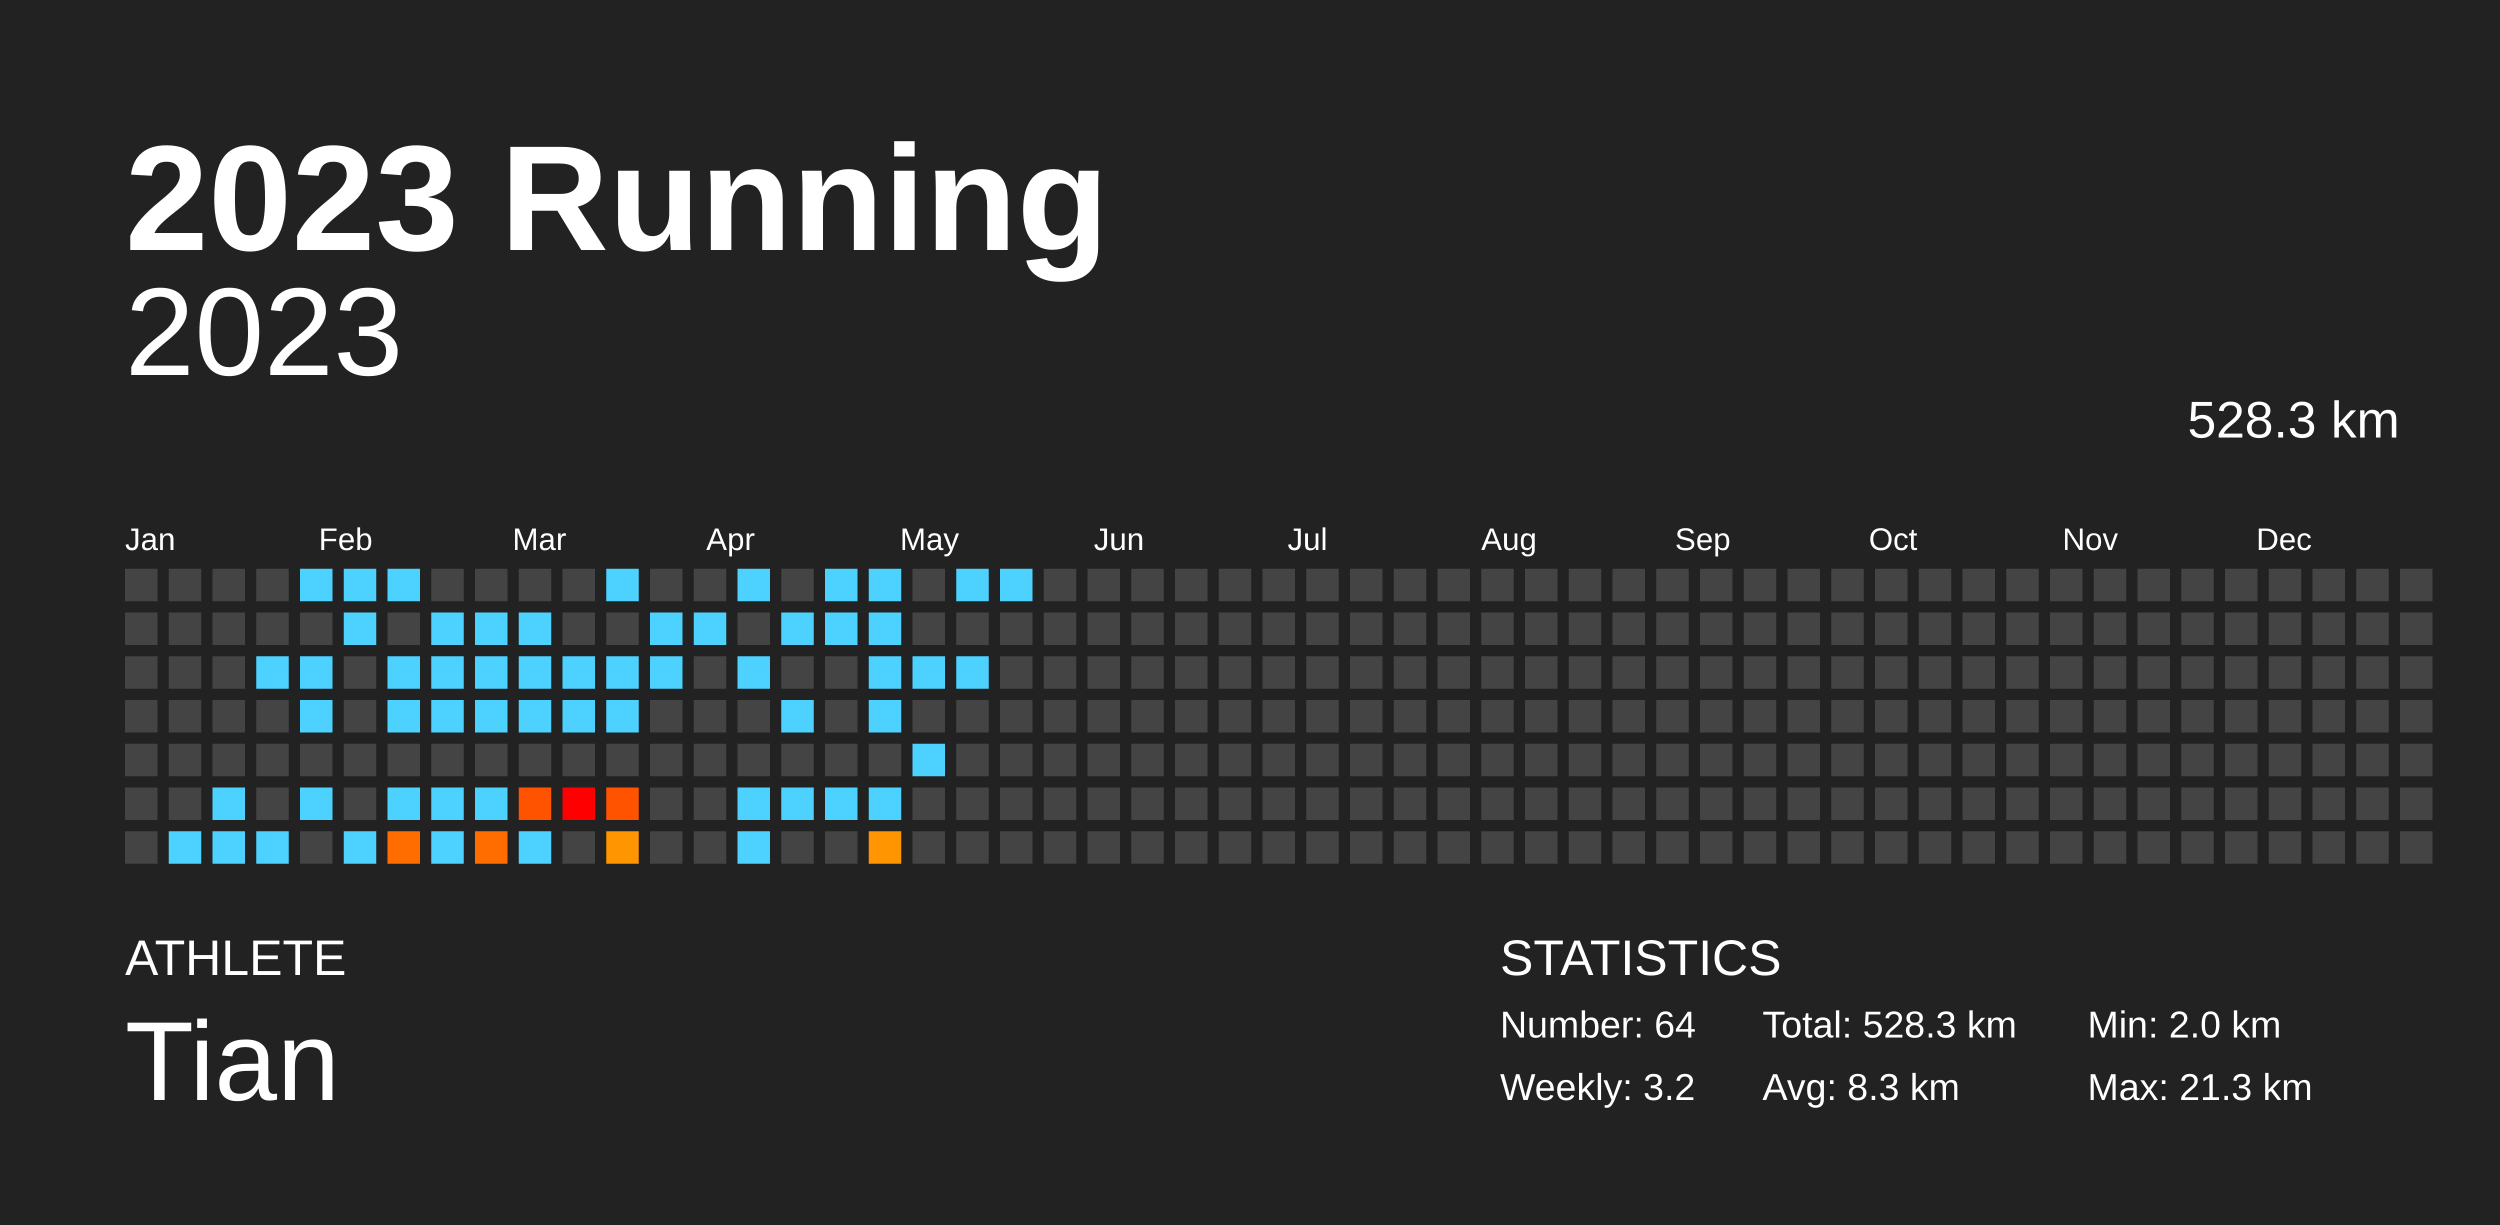
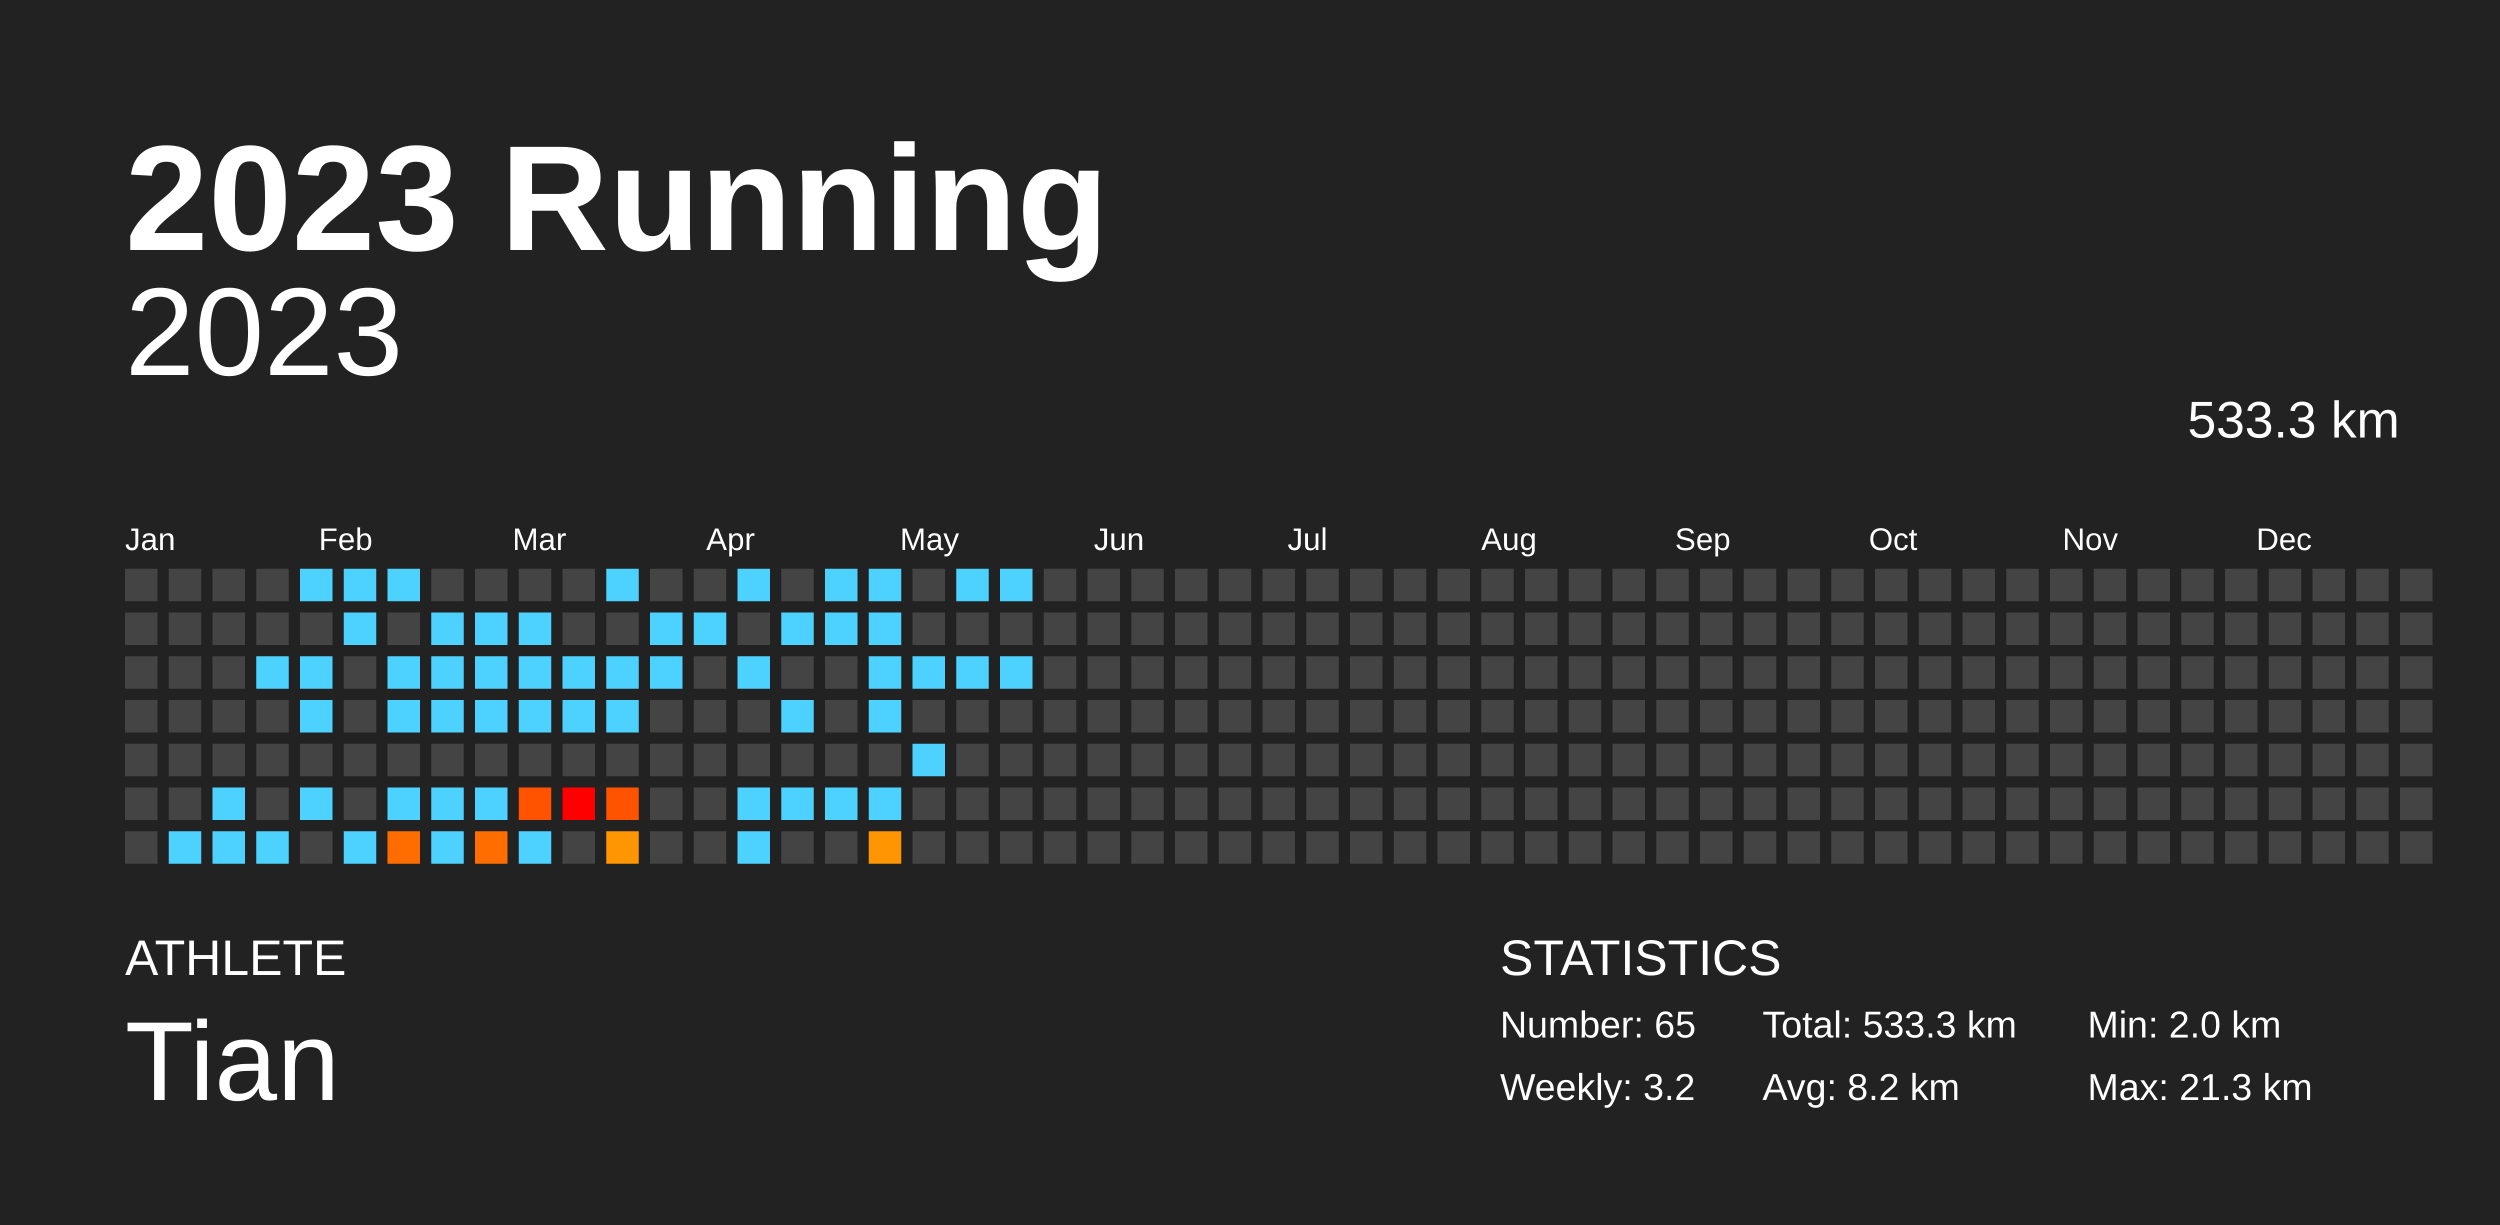
<svg xmlns="http://www.w3.org/2000/svg" baseProfile="full" height="98mm" version="1.1" viewBox="0,0,200,98" width="200mm">
  <defs />
  <rect fill="#222222" height="98" width="200" x="0" y="0" />
  <text fill="#FFFFFF" style="font-size:12px; font-family:Arial; font-weight:bold;" x="10" y="20">2023 Running</text>
  <text fill="#FFFFFF" style="font-size:4px; font-family:Arial" x="10" y="78">ATHLETE</text>
  <text fill="#FFFFFF" style="font-size:9px; font-family:Arial" x="10" y="88">Tian</text>
  <text fill="#FFFFFF" style="font-size:4px; font-family:Arial" x="120" y="78">STATISTICS</text>
-   <text fill="#FFFFFF" style="font-size:3px; font-family:Arial" x="120" y="83">Number: 64</text>
+   <text fill="#FFFFFF" style="font-size:3px; font-family:Arial" x="120" y="83">Number: 65</text>
  <text fill="#FFFFFF" style="font-size:3px; font-family:Arial" x="120" y="88">Weekly: 3.2</text>
-   <text fill="#FFFFFF" style="font-size:3px; font-family:Arial" x="141" y="83">Total: 528.3 km</text>
-   <text fill="#FFFFFF" style="font-size:3px; font-family:Arial" x="141" y="88">Avg: 8.3 km</text>
+   <text fill="#FFFFFF" style="font-size:3px; font-family:Arial" x="141" y="83">Total: 533.3 km</text>
+   <text fill="#FFFFFF" style="font-size:3px; font-family:Arial" x="141" y="88">Avg: 8.2 km</text>
  <text fill="#FFFFFF" style="font-size:3px; font-family:Arial" x="167" y="83">Min: 2.0 km</text>
  <text fill="#FFFFFF" style="font-size:3px; font-family:Arial" x="167" y="88">Max: 21.3 km</text>
  <text alignment-baseline="hanging" fill="#FFFFFF" style="font-size:10.0px; font-family:Arial;" x="10" y="30">2023</text>
-   <text alignment-baseline="hanging" fill="#FFFFFF" style="font-size:4.125px; font-family:Arial;" x="175" y="35">528.3 km</text>
+   <text alignment-baseline="hanging" fill="#FFFFFF" style="font-size:4.125px; font-family:Arial;" x="175" y="35">533.3 km</text>
  <text fill="#FFFFFF" style="font-size:2.5px; font-family:Arial" x="10.0" y="44">Jan</text>
  <text fill="#FFFFFF" style="font-size:2.5px; font-family:Arial" x="25.5" y="44">Feb</text>
  <text fill="#FFFFFF" style="font-size:2.5px; font-family:Arial" x="41.0" y="44">Mar</text>
  <text fill="#FFFFFF" style="font-size:2.5px; font-family:Arial" x="56.5" y="44">Apr</text>
  <text fill="#FFFFFF" style="font-size:2.5px; font-family:Arial" x="72.0" y="44">May</text>
  <text fill="#FFFFFF" style="font-size:2.5px; font-family:Arial" x="87.5" y="44">Jun</text>
  <text fill="#FFFFFF" style="font-size:2.5px; font-family:Arial" x="103.0" y="44">Jul</text>
  <text fill="#FFFFFF" style="font-size:2.5px; font-family:Arial" x="118.5" y="44">Aug</text>
  <text fill="#FFFFFF" style="font-size:2.5px; font-family:Arial" x="134.0" y="44">Sep</text>
  <text fill="#FFFFFF" style="font-size:2.5px; font-family:Arial" x="149.5" y="44">Oct</text>
  <text fill="#FFFFFF" style="font-size:2.5px; font-family:Arial" x="165.0" y="44">Nov</text>
  <text fill="#FFFFFF" style="font-size:2.5px; font-family:Arial" x="180.5" y="44">Dec</text>
  <rect fill="#444444" height="2.6" width="2.6" x="10.0" y="45.5" />
  <rect fill="#444444" height="2.6" width="2.6" x="10.0" y="49.0" />
  <rect fill="#444444" height="2.6" width="2.6" x="10.0" y="52.5" />
  <rect fill="#444444" height="2.6" width="2.6" x="10.0" y="56.0" />
  <rect fill="#444444" height="2.6" width="2.6" x="10.0" y="59.5" />
  <rect fill="#444444" height="2.6" width="2.6" x="10.0" y="63.0" />
  <rect fill="#444444" height="2.6" width="2.6" x="10.0" y="66.5" />
  <rect fill="#444444" height="2.6" width="2.6" x="13.5" y="45.5" />
  <rect fill="#444444" height="2.6" width="2.6" x="13.5" y="49.0" />
  <rect fill="#444444" height="2.6" width="2.6" x="13.5" y="52.5" />
  <rect fill="#444444" height="2.6" width="2.6" x="13.5" y="56.0" />
  <rect fill="#444444" height="2.6" width="2.6" x="13.5" y="59.5" />
  <rect fill="#444444" height="2.6" width="2.6" x="13.5" y="63.0" />
  <rect fill="#4dd2ff" height="2.6" width="2.6" x="13.5" y="66.5" />
  <rect fill="#444444" height="2.6" width="2.6" x="17.0" y="45.5" />
  <rect fill="#444444" height="2.6" width="2.6" x="17.0" y="49.0" />
  <rect fill="#444444" height="2.6" width="2.6" x="17.0" y="52.5" />
  <rect fill="#444444" height="2.6" width="2.6" x="17.0" y="56.0" />
  <rect fill="#444444" height="2.6" width="2.6" x="17.0" y="59.5" />
  <rect fill="#4dd2ff" height="2.6" width="2.6" x="17.0" y="63.0" />
  <rect fill="#4dd2ff" height="2.6" width="2.6" x="17.0" y="66.5" />
  <rect fill="#444444" height="2.6" width="2.6" x="20.5" y="45.5" />
  <rect fill="#444444" height="2.6" width="2.6" x="20.5" y="49.0" />
  <rect fill="#4dd2ff" height="2.6" width="2.6" x="20.5" y="52.5" />
  <rect fill="#444444" height="2.6" width="2.6" x="20.5" y="56.0" />
  <rect fill="#444444" height="2.6" width="2.6" x="20.5" y="59.5" />
  <rect fill="#444444" height="2.6" width="2.6" x="20.5" y="63.0" />
  <rect fill="#4dd2ff" height="2.6" width="2.6" x="20.5" y="66.5" />
  <rect fill="#4dd2ff" height="2.6" width="2.6" x="24.0" y="45.5" />
  <rect fill="#444444" height="2.6" width="2.6" x="24.0" y="49.0" />
  <rect fill="#4dd2ff" height="2.6" width="2.6" x="24.0" y="52.5" />
  <rect fill="#4dd2ff" height="2.6" width="2.6" x="24.0" y="56.0" />
  <rect fill="#444444" height="2.6" width="2.6" x="24.0" y="59.5" />
  <rect fill="#4dd2ff" height="2.6" width="2.6" x="24.0" y="63.0" />
  <rect fill="#444444" height="2.6" width="2.6" x="24.0" y="66.5" />
  <rect fill="#4dd2ff" height="2.6" width="2.6" x="27.5" y="45.5" />
  <rect fill="#4dd2ff" height="2.6" width="2.6" x="27.5" y="49.0" />
  <rect fill="#444444" height="2.6" width="2.6" x="27.5" y="52.5" />
  <rect fill="#444444" height="2.6" width="2.6" x="27.5" y="56.0" />
  <rect fill="#444444" height="2.6" width="2.6" x="27.5" y="59.5" />
  <rect fill="#444444" height="2.6" width="2.6" x="27.5" y="63.0" />
  <rect fill="#4dd2ff" height="2.6" width="2.6" x="27.5" y="66.5" />
  <rect fill="#4dd2ff" height="2.6" width="2.6" x="31.0" y="45.5" />
  <rect fill="#444444" height="2.6" width="2.6" x="31.0" y="49.0" />
  <rect fill="#4dd2ff" height="2.6" width="2.6" x="31.0" y="52.5" />
  <rect fill="#4dd2ff" height="2.6" width="2.6" x="31.0" y="56.0" />
  <rect fill="#444444" height="2.6" width="2.6" x="31.0" y="59.5" />
  <rect fill="#4dd2ff" height="2.6" width="2.6" x="31.0" y="63.0" />
  <rect fill="#ff6d00" height="2.6" width="2.6" x="31.0" y="66.5" />
  <rect fill="#444444" height="2.6" width="2.6" x="34.5" y="45.5" />
  <rect fill="#4dd2ff" height="2.6" width="2.6" x="34.5" y="49.0" />
  <rect fill="#4dd2ff" height="2.6" width="2.6" x="34.5" y="52.5" />
  <rect fill="#4dd2ff" height="2.6" width="2.6" x="34.5" y="56.0" />
  <rect fill="#444444" height="2.6" width="2.6" x="34.5" y="59.5" />
  <rect fill="#4dd2ff" height="2.6" width="2.6" x="34.5" y="63.0" />
  <rect fill="#4dd2ff" height="2.6" width="2.6" x="34.5" y="66.5" />
  <rect fill="#444444" height="2.6" width="2.6" x="38.0" y="45.5" />
  <rect fill="#4dd2ff" height="2.6" width="2.6" x="38.0" y="49.0" />
  <rect fill="#4dd2ff" height="2.6" width="2.6" x="38.0" y="52.5" />
  <rect fill="#4dd2ff" height="2.6" width="2.6" x="38.0" y="56.0" />
  <rect fill="#444444" height="2.6" width="2.6" x="38.0" y="59.5" />
  <rect fill="#4dd2ff" height="2.6" width="2.6" x="38.0" y="63.0" />
  <rect fill="#ff6d00" height="2.6" width="2.6" x="38.0" y="66.5" />
  <rect fill="#444444" height="2.6" width="2.6" x="41.5" y="45.5" />
  <rect fill="#4dd2ff" height="2.6" width="2.6" x="41.5" y="49.0" />
  <rect fill="#4dd2ff" height="2.6" width="2.6" x="41.5" y="52.5" />
  <rect fill="#4dd2ff" height="2.6" width="2.6" x="41.5" y="56.0" />
  <rect fill="#444444" height="2.6" width="2.6" x="41.5" y="59.5" />
  <rect fill="#ff5300" height="2.6" width="2.6" x="41.5" y="63.0" />
  <rect fill="#4dd2ff" height="2.6" width="2.6" x="41.5" y="66.5" />
  <rect fill="#444444" height="2.6" width="2.6" x="45.0" y="45.5" />
  <rect fill="#444444" height="2.6" width="2.6" x="45.0" y="49.0" />
  <rect fill="#4dd2ff" height="2.6" width="2.6" x="45.0" y="52.5" />
  <rect fill="#4dd2ff" height="2.6" width="2.6" x="45.0" y="56.0" />
  <rect fill="#444444" height="2.6" width="2.6" x="45.0" y="59.5" />
  <rect fill="red" height="2.6" width="2.6" x="45.0" y="63.0" />
  <rect fill="#444444" height="2.6" width="2.6" x="45.0" y="66.5" />
  <rect fill="#4dd2ff" height="2.6" width="2.6" x="48.5" y="45.5" />
  <rect fill="#444444" height="2.6" width="2.6" x="48.5" y="49.0" />
  <rect fill="#4dd2ff" height="2.6" width="2.6" x="48.5" y="52.5" />
  <rect fill="#4dd2ff" height="2.6" width="2.6" x="48.5" y="56.0" />
  <rect fill="#444444" height="2.6" width="2.6" x="48.5" y="59.5" />
  <rect fill="#ff5300" height="2.6" width="2.6" x="48.5" y="63.0" />
  <rect fill="#ff9500" height="2.6" width="2.6" x="48.5" y="66.5" />
  <rect fill="#444444" height="2.6" width="2.6" x="52.0" y="45.5" />
  <rect fill="#4dd2ff" height="2.6" width="2.6" x="52.0" y="49.0" />
  <rect fill="#4dd2ff" height="2.6" width="2.6" x="52.0" y="52.5" />
  <rect fill="#444444" height="2.6" width="2.6" x="52.0" y="56.0" />
  <rect fill="#444444" height="2.6" width="2.6" x="52.0" y="59.5" />
  <rect fill="#444444" height="2.6" width="2.6" x="52.0" y="63.0" />
  <rect fill="#444444" height="2.6" width="2.6" x="52.0" y="66.5" />
  <rect fill="#444444" height="2.6" width="2.6" x="55.5" y="45.5" />
  <rect fill="#4dd2ff" height="2.6" width="2.6" x="55.5" y="49.0" />
  <rect fill="#444444" height="2.6" width="2.6" x="55.5" y="52.5" />
  <rect fill="#444444" height="2.6" width="2.6" x="55.5" y="56.0" />
  <rect fill="#444444" height="2.6" width="2.6" x="55.5" y="59.5" />
  <rect fill="#444444" height="2.6" width="2.6" x="55.5" y="63.0" />
  <rect fill="#444444" height="2.6" width="2.6" x="55.5" y="66.5" />
  <rect fill="#4dd2ff" height="2.6" width="2.6" x="59.0" y="45.5" />
  <rect fill="#444444" height="2.6" width="2.6" x="59.0" y="49.0" />
  <rect fill="#4dd2ff" height="2.6" width="2.6" x="59.0" y="52.5" />
  <rect fill="#444444" height="2.6" width="2.6" x="59.0" y="56.0" />
  <rect fill="#444444" height="2.6" width="2.6" x="59.0" y="59.5" />
  <rect fill="#4dd2ff" height="2.6" width="2.6" x="59.0" y="63.0" />
  <rect fill="#4dd2ff" height="2.6" width="2.6" x="59.0" y="66.5" />
  <rect fill="#444444" height="2.6" width="2.6" x="62.5" y="45.5" />
  <rect fill="#4dd2ff" height="2.6" width="2.6" x="62.5" y="49.0" />
  <rect fill="#444444" height="2.6" width="2.6" x="62.5" y="52.5" />
  <rect fill="#4dd2ff" height="2.6" width="2.6" x="62.5" y="56.0" />
  <rect fill="#444444" height="2.6" width="2.6" x="62.5" y="59.5" />
  <rect fill="#4dd2ff" height="2.6" width="2.6" x="62.5" y="63.0" />
  <rect fill="#444444" height="2.6" width="2.6" x="62.5" y="66.5" />
  <rect fill="#4dd2ff" height="2.6" width="2.6" x="66.0" y="45.5" />
  <rect fill="#4dd2ff" height="2.6" width="2.6" x="66.0" y="49.0" />
  <rect fill="#444444" height="2.6" width="2.6" x="66.0" y="52.5" />
  <rect fill="#444444" height="2.6" width="2.6" x="66.0" y="56.0" />
  <rect fill="#444444" height="2.6" width="2.6" x="66.0" y="59.5" />
  <rect fill="#4dd2ff" height="2.6" width="2.6" x="66.0" y="63.0" />
  <rect fill="#444444" height="2.6" width="2.6" x="66.0" y="66.5" />
  <rect fill="#4dd2ff" height="2.6" width="2.6" x="69.5" y="45.5" />
  <rect fill="#4dd2ff" height="2.6" width="2.6" x="69.5" y="49.0" />
  <rect fill="#4dd2ff" height="2.6" width="2.6" x="69.5" y="52.5" />
  <rect fill="#4dd2ff" height="2.6" width="2.6" x="69.5" y="56.0" />
  <rect fill="#444444" height="2.6" width="2.6" x="69.5" y="59.5" />
  <rect fill="#4dd2ff" height="2.6" width="2.6" x="69.5" y="63.0" />
  <rect fill="#ff9500" height="2.6" width="2.6" x="69.5" y="66.5" />
  <rect fill="#444444" height="2.6" width="2.6" x="73.0" y="45.5" />
  <rect fill="#444444" height="2.6" width="2.6" x="73.0" y="49.0" />
  <rect fill="#4dd2ff" height="2.6" width="2.6" x="73.0" y="52.5" />
  <rect fill="#444444" height="2.6" width="2.6" x="73.0" y="56.0" />
  <rect fill="#4dd2ff" height="2.6" width="2.6" x="73.0" y="59.5" />
  <rect fill="#444444" height="2.6" width="2.6" x="73.0" y="63.0" />
  <rect fill="#444444" height="2.6" width="2.6" x="73.0" y="66.5" />
  <rect fill="#4dd2ff" height="2.6" width="2.6" x="76.5" y="45.5" />
  <rect fill="#444444" height="2.6" width="2.6" x="76.5" y="49.0" />
  <rect fill="#4dd2ff" height="2.6" width="2.6" x="76.5" y="52.5" />
  <rect fill="#444444" height="2.6" width="2.6" x="76.5" y="56.0" />
  <rect fill="#444444" height="2.6" width="2.6" x="76.5" y="59.5" />
  <rect fill="#444444" height="2.6" width="2.6" x="76.5" y="63.0" />
  <rect fill="#444444" height="2.6" width="2.6" x="76.5" y="66.5" />
  <rect fill="#4dd2ff" height="2.6" width="2.6" x="80.0" y="45.5" />
  <rect fill="#444444" height="2.6" width="2.6" x="80.0" y="49.0" />
-   <rect fill="#444444" height="2.6" width="2.6" x="80.0" y="52.5" />
+   <rect fill="#4dd2ff" height="2.6" width="2.6" x="80.0" y="52.5" />
  <rect fill="#444444" height="2.6" width="2.6" x="80.0" y="56.0" />
  <rect fill="#444444" height="2.6" width="2.6" x="80.0" y="59.5" />
  <rect fill="#444444" height="2.6" width="2.6" x="80.0" y="63.0" />
  <rect fill="#444444" height="2.6" width="2.6" x="80.0" y="66.5" />
  <rect fill="#444444" height="2.6" width="2.6" x="83.5" y="45.5" />
  <rect fill="#444444" height="2.6" width="2.6" x="83.5" y="49.0" />
  <rect fill="#444444" height="2.6" width="2.6" x="83.5" y="52.5" />
  <rect fill="#444444" height="2.6" width="2.6" x="83.5" y="56.0" />
  <rect fill="#444444" height="2.6" width="2.6" x="83.5" y="59.5" />
  <rect fill="#444444" height="2.6" width="2.6" x="83.5" y="63.0" />
  <rect fill="#444444" height="2.6" width="2.6" x="83.5" y="66.5" />
  <rect fill="#444444" height="2.6" width="2.6" x="87.0" y="45.5" />
  <rect fill="#444444" height="2.6" width="2.6" x="87.0" y="49.0" />
  <rect fill="#444444" height="2.6" width="2.6" x="87.0" y="52.5" />
  <rect fill="#444444" height="2.6" width="2.6" x="87.0" y="56.0" />
  <rect fill="#444444" height="2.6" width="2.6" x="87.0" y="59.5" />
  <rect fill="#444444" height="2.6" width="2.6" x="87.0" y="63.0" />
  <rect fill="#444444" height="2.6" width="2.6" x="87.0" y="66.5" />
  <rect fill="#444444" height="2.6" width="2.6" x="90.5" y="45.5" />
  <rect fill="#444444" height="2.6" width="2.6" x="90.5" y="49.0" />
  <rect fill="#444444" height="2.6" width="2.6" x="90.5" y="52.5" />
  <rect fill="#444444" height="2.6" width="2.6" x="90.5" y="56.0" />
  <rect fill="#444444" height="2.6" width="2.6" x="90.5" y="59.5" />
  <rect fill="#444444" height="2.6" width="2.6" x="90.5" y="63.0" />
  <rect fill="#444444" height="2.6" width="2.6" x="90.5" y="66.5" />
  <rect fill="#444444" height="2.6" width="2.6" x="94.0" y="45.5" />
  <rect fill="#444444" height="2.6" width="2.6" x="94.0" y="49.0" />
  <rect fill="#444444" height="2.6" width="2.6" x="94.0" y="52.5" />
  <rect fill="#444444" height="2.6" width="2.6" x="94.0" y="56.0" />
  <rect fill="#444444" height="2.6" width="2.6" x="94.0" y="59.5" />
  <rect fill="#444444" height="2.6" width="2.6" x="94.0" y="63.0" />
  <rect fill="#444444" height="2.6" width="2.6" x="94.0" y="66.5" />
  <rect fill="#444444" height="2.6" width="2.6" x="97.5" y="45.5" />
  <rect fill="#444444" height="2.6" width="2.6" x="97.5" y="49.0" />
  <rect fill="#444444" height="2.6" width="2.6" x="97.5" y="52.5" />
  <rect fill="#444444" height="2.6" width="2.6" x="97.5" y="56.0" />
  <rect fill="#444444" height="2.6" width="2.6" x="97.5" y="59.5" />
  <rect fill="#444444" height="2.6" width="2.6" x="97.5" y="63.0" />
  <rect fill="#444444" height="2.6" width="2.6" x="97.5" y="66.5" />
  <rect fill="#444444" height="2.6" width="2.6" x="101.0" y="45.5" />
  <rect fill="#444444" height="2.6" width="2.6" x="101.0" y="49.0" />
  <rect fill="#444444" height="2.6" width="2.6" x="101.0" y="52.5" />
  <rect fill="#444444" height="2.6" width="2.6" x="101.0" y="56.0" />
  <rect fill="#444444" height="2.6" width="2.6" x="101.0" y="59.5" />
  <rect fill="#444444" height="2.6" width="2.6" x="101.0" y="63.0" />
  <rect fill="#444444" height="2.6" width="2.6" x="101.0" y="66.5" />
  <rect fill="#444444" height="2.6" width="2.6" x="104.5" y="45.5" />
  <rect fill="#444444" height="2.6" width="2.6" x="104.5" y="49.0" />
  <rect fill="#444444" height="2.6" width="2.6" x="104.5" y="52.5" />
  <rect fill="#444444" height="2.6" width="2.6" x="104.5" y="56.0" />
  <rect fill="#444444" height="2.6" width="2.6" x="104.5" y="59.5" />
  <rect fill="#444444" height="2.6" width="2.6" x="104.5" y="63.0" />
  <rect fill="#444444" height="2.6" width="2.6" x="104.5" y="66.5" />
  <rect fill="#444444" height="2.6" width="2.6" x="108.0" y="45.5" />
  <rect fill="#444444" height="2.6" width="2.6" x="108.0" y="49.0" />
  <rect fill="#444444" height="2.6" width="2.6" x="108.0" y="52.5" />
  <rect fill="#444444" height="2.6" width="2.6" x="108.0" y="56.0" />
  <rect fill="#444444" height="2.6" width="2.6" x="108.0" y="59.5" />
  <rect fill="#444444" height="2.6" width="2.6" x="108.0" y="63.0" />
  <rect fill="#444444" height="2.6" width="2.6" x="108.0" y="66.5" />
  <rect fill="#444444" height="2.6" width="2.6" x="111.5" y="45.5" />
  <rect fill="#444444" height="2.6" width="2.6" x="111.5" y="49.0" />
  <rect fill="#444444" height="2.6" width="2.6" x="111.5" y="52.5" />
  <rect fill="#444444" height="2.6" width="2.6" x="111.5" y="56.0" />
  <rect fill="#444444" height="2.6" width="2.6" x="111.5" y="59.5" />
  <rect fill="#444444" height="2.6" width="2.6" x="111.5" y="63.0" />
  <rect fill="#444444" height="2.6" width="2.6" x="111.5" y="66.5" />
  <rect fill="#444444" height="2.6" width="2.6" x="115.0" y="45.5" />
  <rect fill="#444444" height="2.6" width="2.6" x="115.0" y="49.0" />
  <rect fill="#444444" height="2.6" width="2.6" x="115.0" y="52.5" />
  <rect fill="#444444" height="2.6" width="2.6" x="115.0" y="56.0" />
  <rect fill="#444444" height="2.6" width="2.6" x="115.0" y="59.5" />
  <rect fill="#444444" height="2.6" width="2.6" x="115.0" y="63.0" />
  <rect fill="#444444" height="2.6" width="2.6" x="115.0" y="66.5" />
  <rect fill="#444444" height="2.6" width="2.6" x="118.5" y="45.5" />
  <rect fill="#444444" height="2.6" width="2.6" x="118.5" y="49.0" />
  <rect fill="#444444" height="2.6" width="2.6" x="118.5" y="52.5" />
  <rect fill="#444444" height="2.6" width="2.6" x="118.5" y="56.0" />
  <rect fill="#444444" height="2.6" width="2.6" x="118.5" y="59.5" />
  <rect fill="#444444" height="2.6" width="2.6" x="118.5" y="63.0" />
  <rect fill="#444444" height="2.6" width="2.6" x="118.5" y="66.5" />
  <rect fill="#444444" height="2.6" width="2.6" x="122.0" y="45.5" />
  <rect fill="#444444" height="2.6" width="2.6" x="122.0" y="49.0" />
  <rect fill="#444444" height="2.6" width="2.6" x="122.0" y="52.5" />
  <rect fill="#444444" height="2.6" width="2.6" x="122.0" y="56.0" />
  <rect fill="#444444" height="2.6" width="2.6" x="122.0" y="59.5" />
  <rect fill="#444444" height="2.6" width="2.6" x="122.0" y="63.0" />
  <rect fill="#444444" height="2.6" width="2.6" x="122.0" y="66.5" />
  <rect fill="#444444" height="2.6" width="2.6" x="125.5" y="45.5" />
  <rect fill="#444444" height="2.6" width="2.6" x="125.5" y="49.0" />
  <rect fill="#444444" height="2.6" width="2.6" x="125.5" y="52.5" />
  <rect fill="#444444" height="2.6" width="2.6" x="125.5" y="56.0" />
  <rect fill="#444444" height="2.6" width="2.6" x="125.5" y="59.5" />
  <rect fill="#444444" height="2.6" width="2.6" x="125.5" y="63.0" />
  <rect fill="#444444" height="2.6" width="2.6" x="125.5" y="66.5" />
  <rect fill="#444444" height="2.6" width="2.6" x="129.0" y="45.5" />
  <rect fill="#444444" height="2.6" width="2.6" x="129.0" y="49.0" />
  <rect fill="#444444" height="2.6" width="2.6" x="129.0" y="52.5" />
  <rect fill="#444444" height="2.6" width="2.6" x="129.0" y="56.0" />
  <rect fill="#444444" height="2.6" width="2.6" x="129.0" y="59.5" />
  <rect fill="#444444" height="2.6" width="2.6" x="129.0" y="63.0" />
  <rect fill="#444444" height="2.6" width="2.6" x="129.0" y="66.5" />
  <rect fill="#444444" height="2.6" width="2.6" x="132.5" y="45.5" />
  <rect fill="#444444" height="2.6" width="2.6" x="132.5" y="49.0" />
  <rect fill="#444444" height="2.6" width="2.6" x="132.5" y="52.5" />
  <rect fill="#444444" height="2.6" width="2.6" x="132.5" y="56.0" />
  <rect fill="#444444" height="2.6" width="2.6" x="132.5" y="59.5" />
  <rect fill="#444444" height="2.6" width="2.6" x="132.5" y="63.0" />
  <rect fill="#444444" height="2.6" width="2.6" x="132.5" y="66.5" />
  <rect fill="#444444" height="2.6" width="2.6" x="136.0" y="45.5" />
  <rect fill="#444444" height="2.6" width="2.6" x="136.0" y="49.0" />
  <rect fill="#444444" height="2.6" width="2.6" x="136.0" y="52.5" />
  <rect fill="#444444" height="2.6" width="2.6" x="136.0" y="56.0" />
  <rect fill="#444444" height="2.6" width="2.6" x="136.0" y="59.5" />
  <rect fill="#444444" height="2.6" width="2.6" x="136.0" y="63.0" />
  <rect fill="#444444" height="2.6" width="2.6" x="136.0" y="66.5" />
  <rect fill="#444444" height="2.6" width="2.6" x="139.5" y="45.5" />
  <rect fill="#444444" height="2.6" width="2.6" x="139.5" y="49.0" />
  <rect fill="#444444" height="2.6" width="2.6" x="139.5" y="52.5" />
  <rect fill="#444444" height="2.6" width="2.6" x="139.5" y="56.0" />
  <rect fill="#444444" height="2.6" width="2.6" x="139.5" y="59.5" />
  <rect fill="#444444" height="2.6" width="2.6" x="139.5" y="63.0" />
  <rect fill="#444444" height="2.6" width="2.6" x="139.5" y="66.5" />
  <rect fill="#444444" height="2.6" width="2.6" x="143.0" y="45.5" />
  <rect fill="#444444" height="2.6" width="2.6" x="143.0" y="49.0" />
  <rect fill="#444444" height="2.6" width="2.6" x="143.0" y="52.5" />
  <rect fill="#444444" height="2.6" width="2.6" x="143.0" y="56.0" />
  <rect fill="#444444" height="2.6" width="2.6" x="143.0" y="59.5" />
  <rect fill="#444444" height="2.6" width="2.6" x="143.0" y="63.0" />
  <rect fill="#444444" height="2.6" width="2.6" x="143.0" y="66.5" />
  <rect fill="#444444" height="2.6" width="2.6" x="146.5" y="45.5" />
  <rect fill="#444444" height="2.6" width="2.6" x="146.5" y="49.0" />
  <rect fill="#444444" height="2.6" width="2.6" x="146.5" y="52.5" />
  <rect fill="#444444" height="2.6" width="2.6" x="146.5" y="56.0" />
  <rect fill="#444444" height="2.6" width="2.6" x="146.5" y="59.5" />
  <rect fill="#444444" height="2.6" width="2.6" x="146.5" y="63.0" />
  <rect fill="#444444" height="2.6" width="2.6" x="146.5" y="66.5" />
  <rect fill="#444444" height="2.6" width="2.6" x="150.0" y="45.5" />
  <rect fill="#444444" height="2.6" width="2.6" x="150.0" y="49.0" />
  <rect fill="#444444" height="2.6" width="2.6" x="150.0" y="52.5" />
  <rect fill="#444444" height="2.6" width="2.6" x="150.0" y="56.0" />
  <rect fill="#444444" height="2.6" width="2.6" x="150.0" y="59.5" />
  <rect fill="#444444" height="2.6" width="2.6" x="150.0" y="63.0" />
  <rect fill="#444444" height="2.6" width="2.6" x="150.0" y="66.5" />
  <rect fill="#444444" height="2.6" width="2.6" x="153.5" y="45.5" />
  <rect fill="#444444" height="2.6" width="2.6" x="153.5" y="49.0" />
  <rect fill="#444444" height="2.6" width="2.6" x="153.5" y="52.5" />
  <rect fill="#444444" height="2.6" width="2.6" x="153.5" y="56.0" />
  <rect fill="#444444" height="2.6" width="2.6" x="153.5" y="59.5" />
  <rect fill="#444444" height="2.6" width="2.6" x="153.5" y="63.0" />
  <rect fill="#444444" height="2.6" width="2.6" x="153.5" y="66.5" />
  <rect fill="#444444" height="2.6" width="2.6" x="157.0" y="45.5" />
  <rect fill="#444444" height="2.6" width="2.6" x="157.0" y="49.0" />
  <rect fill="#444444" height="2.6" width="2.6" x="157.0" y="52.5" />
  <rect fill="#444444" height="2.6" width="2.6" x="157.0" y="56.0" />
  <rect fill="#444444" height="2.6" width="2.6" x="157.0" y="59.5" />
  <rect fill="#444444" height="2.6" width="2.6" x="157.0" y="63.0" />
  <rect fill="#444444" height="2.6" width="2.6" x="157.0" y="66.5" />
  <rect fill="#444444" height="2.6" width="2.6" x="160.5" y="45.5" />
  <rect fill="#444444" height="2.6" width="2.6" x="160.5" y="49.0" />
  <rect fill="#444444" height="2.6" width="2.6" x="160.5" y="52.5" />
  <rect fill="#444444" height="2.6" width="2.6" x="160.5" y="56.0" />
  <rect fill="#444444" height="2.6" width="2.6" x="160.5" y="59.5" />
  <rect fill="#444444" height="2.6" width="2.6" x="160.5" y="63.0" />
  <rect fill="#444444" height="2.6" width="2.6" x="160.5" y="66.5" />
  <rect fill="#444444" height="2.6" width="2.6" x="164.0" y="45.5" />
  <rect fill="#444444" height="2.6" width="2.6" x="164.0" y="49.0" />
  <rect fill="#444444" height="2.6" width="2.6" x="164.0" y="52.5" />
  <rect fill="#444444" height="2.6" width="2.6" x="164.0" y="56.0" />
  <rect fill="#444444" height="2.6" width="2.6" x="164.0" y="59.5" />
  <rect fill="#444444" height="2.6" width="2.6" x="164.0" y="63.0" />
  <rect fill="#444444" height="2.6" width="2.6" x="164.0" y="66.5" />
  <rect fill="#444444" height="2.6" width="2.6" x="167.5" y="45.5" />
  <rect fill="#444444" height="2.6" width="2.6" x="167.5" y="49.0" />
  <rect fill="#444444" height="2.6" width="2.6" x="167.5" y="52.5" />
  <rect fill="#444444" height="2.6" width="2.6" x="167.5" y="56.0" />
  <rect fill="#444444" height="2.6" width="2.6" x="167.5" y="59.5" />
  <rect fill="#444444" height="2.6" width="2.6" x="167.5" y="63.0" />
  <rect fill="#444444" height="2.6" width="2.6" x="167.5" y="66.5" />
  <rect fill="#444444" height="2.6" width="2.6" x="171.0" y="45.5" />
  <rect fill="#444444" height="2.6" width="2.6" x="171.0" y="49.0" />
  <rect fill="#444444" height="2.6" width="2.6" x="171.0" y="52.5" />
  <rect fill="#444444" height="2.6" width="2.6" x="171.0" y="56.0" />
  <rect fill="#444444" height="2.6" width="2.6" x="171.0" y="59.5" />
  <rect fill="#444444" height="2.6" width="2.6" x="171.0" y="63.0" />
  <rect fill="#444444" height="2.6" width="2.6" x="171.0" y="66.5" />
  <rect fill="#444444" height="2.6" width="2.6" x="174.5" y="45.5" />
  <rect fill="#444444" height="2.6" width="2.6" x="174.5" y="49.0" />
  <rect fill="#444444" height="2.6" width="2.6" x="174.5" y="52.5" />
  <rect fill="#444444" height="2.6" width="2.6" x="174.5" y="56.0" />
  <rect fill="#444444" height="2.6" width="2.6" x="174.5" y="59.5" />
  <rect fill="#444444" height="2.6" width="2.6" x="174.5" y="63.0" />
  <rect fill="#444444" height="2.6" width="2.6" x="174.5" y="66.5" />
  <rect fill="#444444" height="2.6" width="2.6" x="178.0" y="45.5" />
  <rect fill="#444444" height="2.6" width="2.6" x="178.0" y="49.0" />
  <rect fill="#444444" height="2.6" width="2.6" x="178.0" y="52.5" />
  <rect fill="#444444" height="2.6" width="2.6" x="178.0" y="56.0" />
  <rect fill="#444444" height="2.6" width="2.6" x="178.0" y="59.5" />
  <rect fill="#444444" height="2.6" width="2.6" x="178.0" y="63.0" />
  <rect fill="#444444" height="2.6" width="2.6" x="178.0" y="66.5" />
  <rect fill="#444444" height="2.6" width="2.6" x="181.5" y="45.5" />
  <rect fill="#444444" height="2.6" width="2.6" x="181.5" y="49.0" />
  <rect fill="#444444" height="2.6" width="2.6" x="181.5" y="52.5" />
  <rect fill="#444444" height="2.6" width="2.6" x="181.5" y="56.0" />
  <rect fill="#444444" height="2.6" width="2.6" x="181.5" y="59.5" />
  <rect fill="#444444" height="2.6" width="2.6" x="181.5" y="63.0" />
  <rect fill="#444444" height="2.6" width="2.6" x="181.5" y="66.5" />
  <rect fill="#444444" height="2.6" width="2.6" x="185.0" y="45.5" />
  <rect fill="#444444" height="2.6" width="2.6" x="185.0" y="49.0" />
  <rect fill="#444444" height="2.6" width="2.6" x="185.0" y="52.5" />
  <rect fill="#444444" height="2.6" width="2.6" x="185.0" y="56.0" />
  <rect fill="#444444" height="2.6" width="2.6" x="185.0" y="59.5" />
  <rect fill="#444444" height="2.6" width="2.6" x="185.0" y="63.0" />
  <rect fill="#444444" height="2.6" width="2.6" x="185.0" y="66.5" />
  <rect fill="#444444" height="2.6" width="2.6" x="188.5" y="45.5" />
  <rect fill="#444444" height="2.6" width="2.6" x="188.5" y="49.0" />
  <rect fill="#444444" height="2.6" width="2.6" x="188.5" y="52.5" />
  <rect fill="#444444" height="2.6" width="2.6" x="188.5" y="56.0" />
  <rect fill="#444444" height="2.6" width="2.6" x="188.5" y="59.5" />
  <rect fill="#444444" height="2.6" width="2.6" x="188.5" y="63.0" />
  <rect fill="#444444" height="2.6" width="2.6" x="188.5" y="66.5" />
  <rect fill="#444444" height="2.6" width="2.6" x="192.0" y="45.5" />
  <rect fill="#444444" height="2.6" width="2.6" x="192.0" y="49.0" />
  <rect fill="#444444" height="2.6" width="2.6" x="192.0" y="52.5" />
  <rect fill="#444444" height="2.6" width="2.6" x="192.0" y="56.0" />
  <rect fill="#444444" height="2.6" width="2.6" x="192.0" y="59.5" />
  <rect fill="#444444" height="2.6" width="2.6" x="192.0" y="63.0" />
  <rect fill="#444444" height="2.6" width="2.6" x="192.0" y="66.5" />
</svg>
